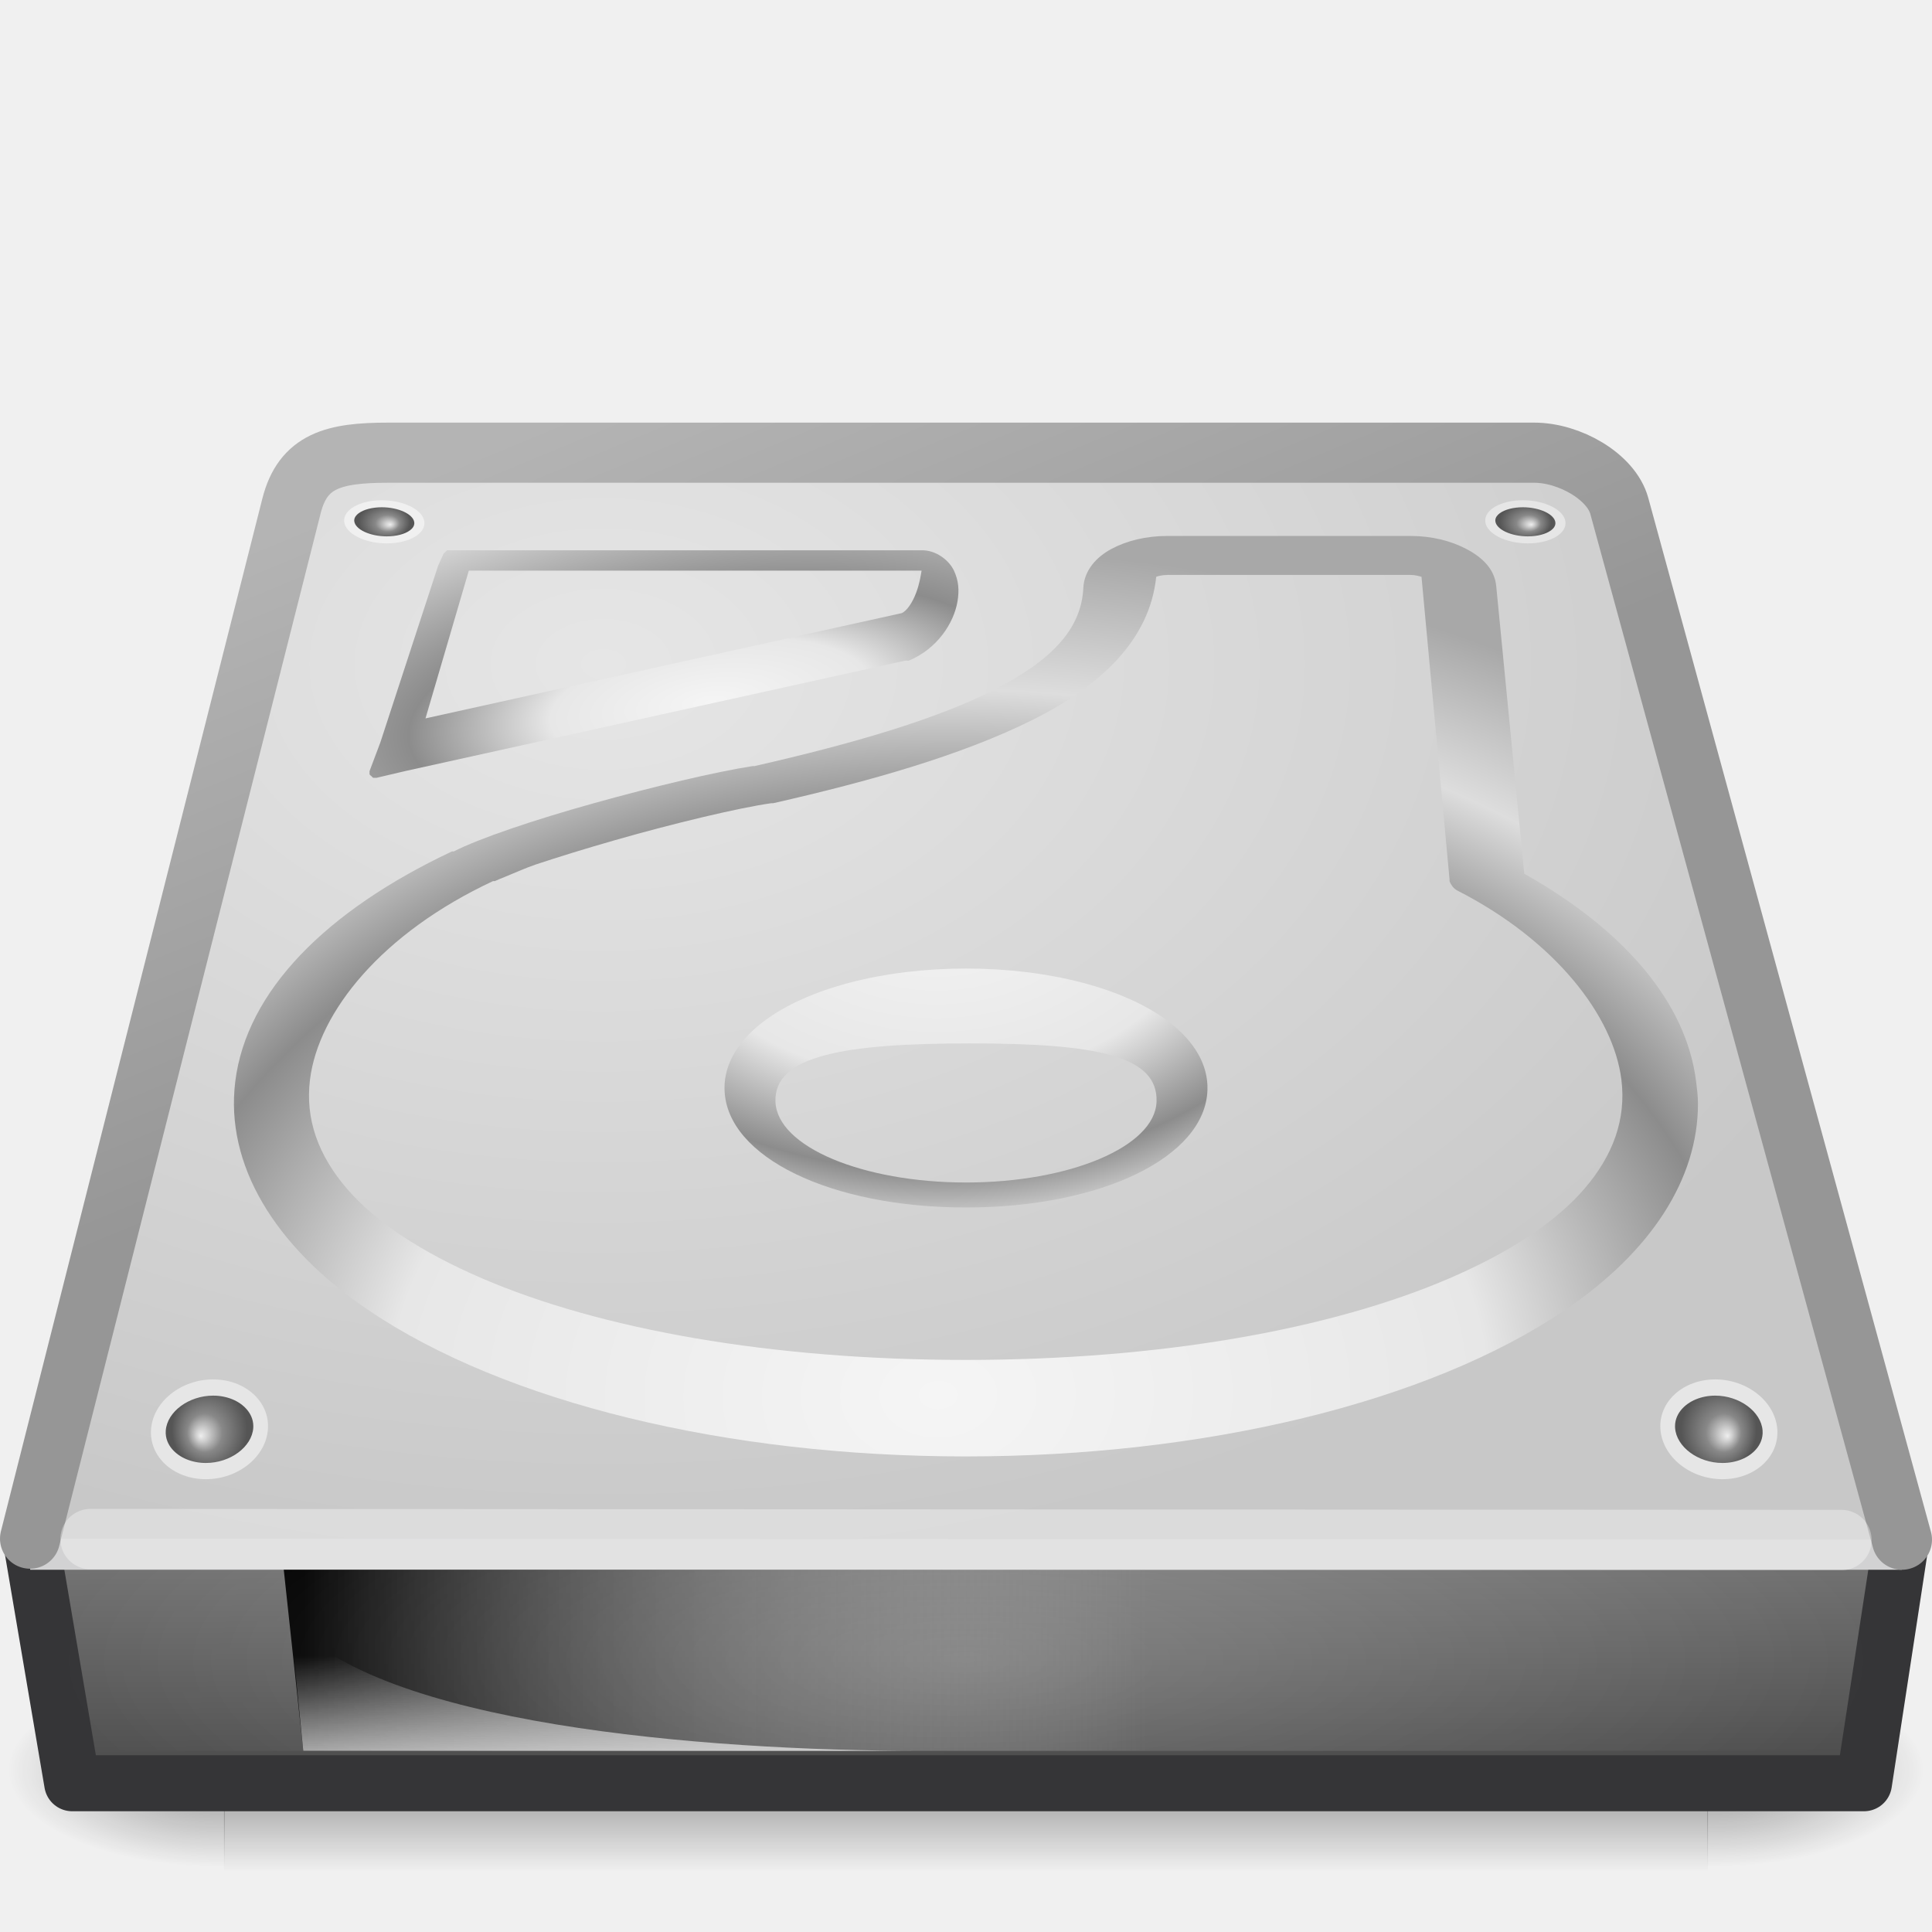
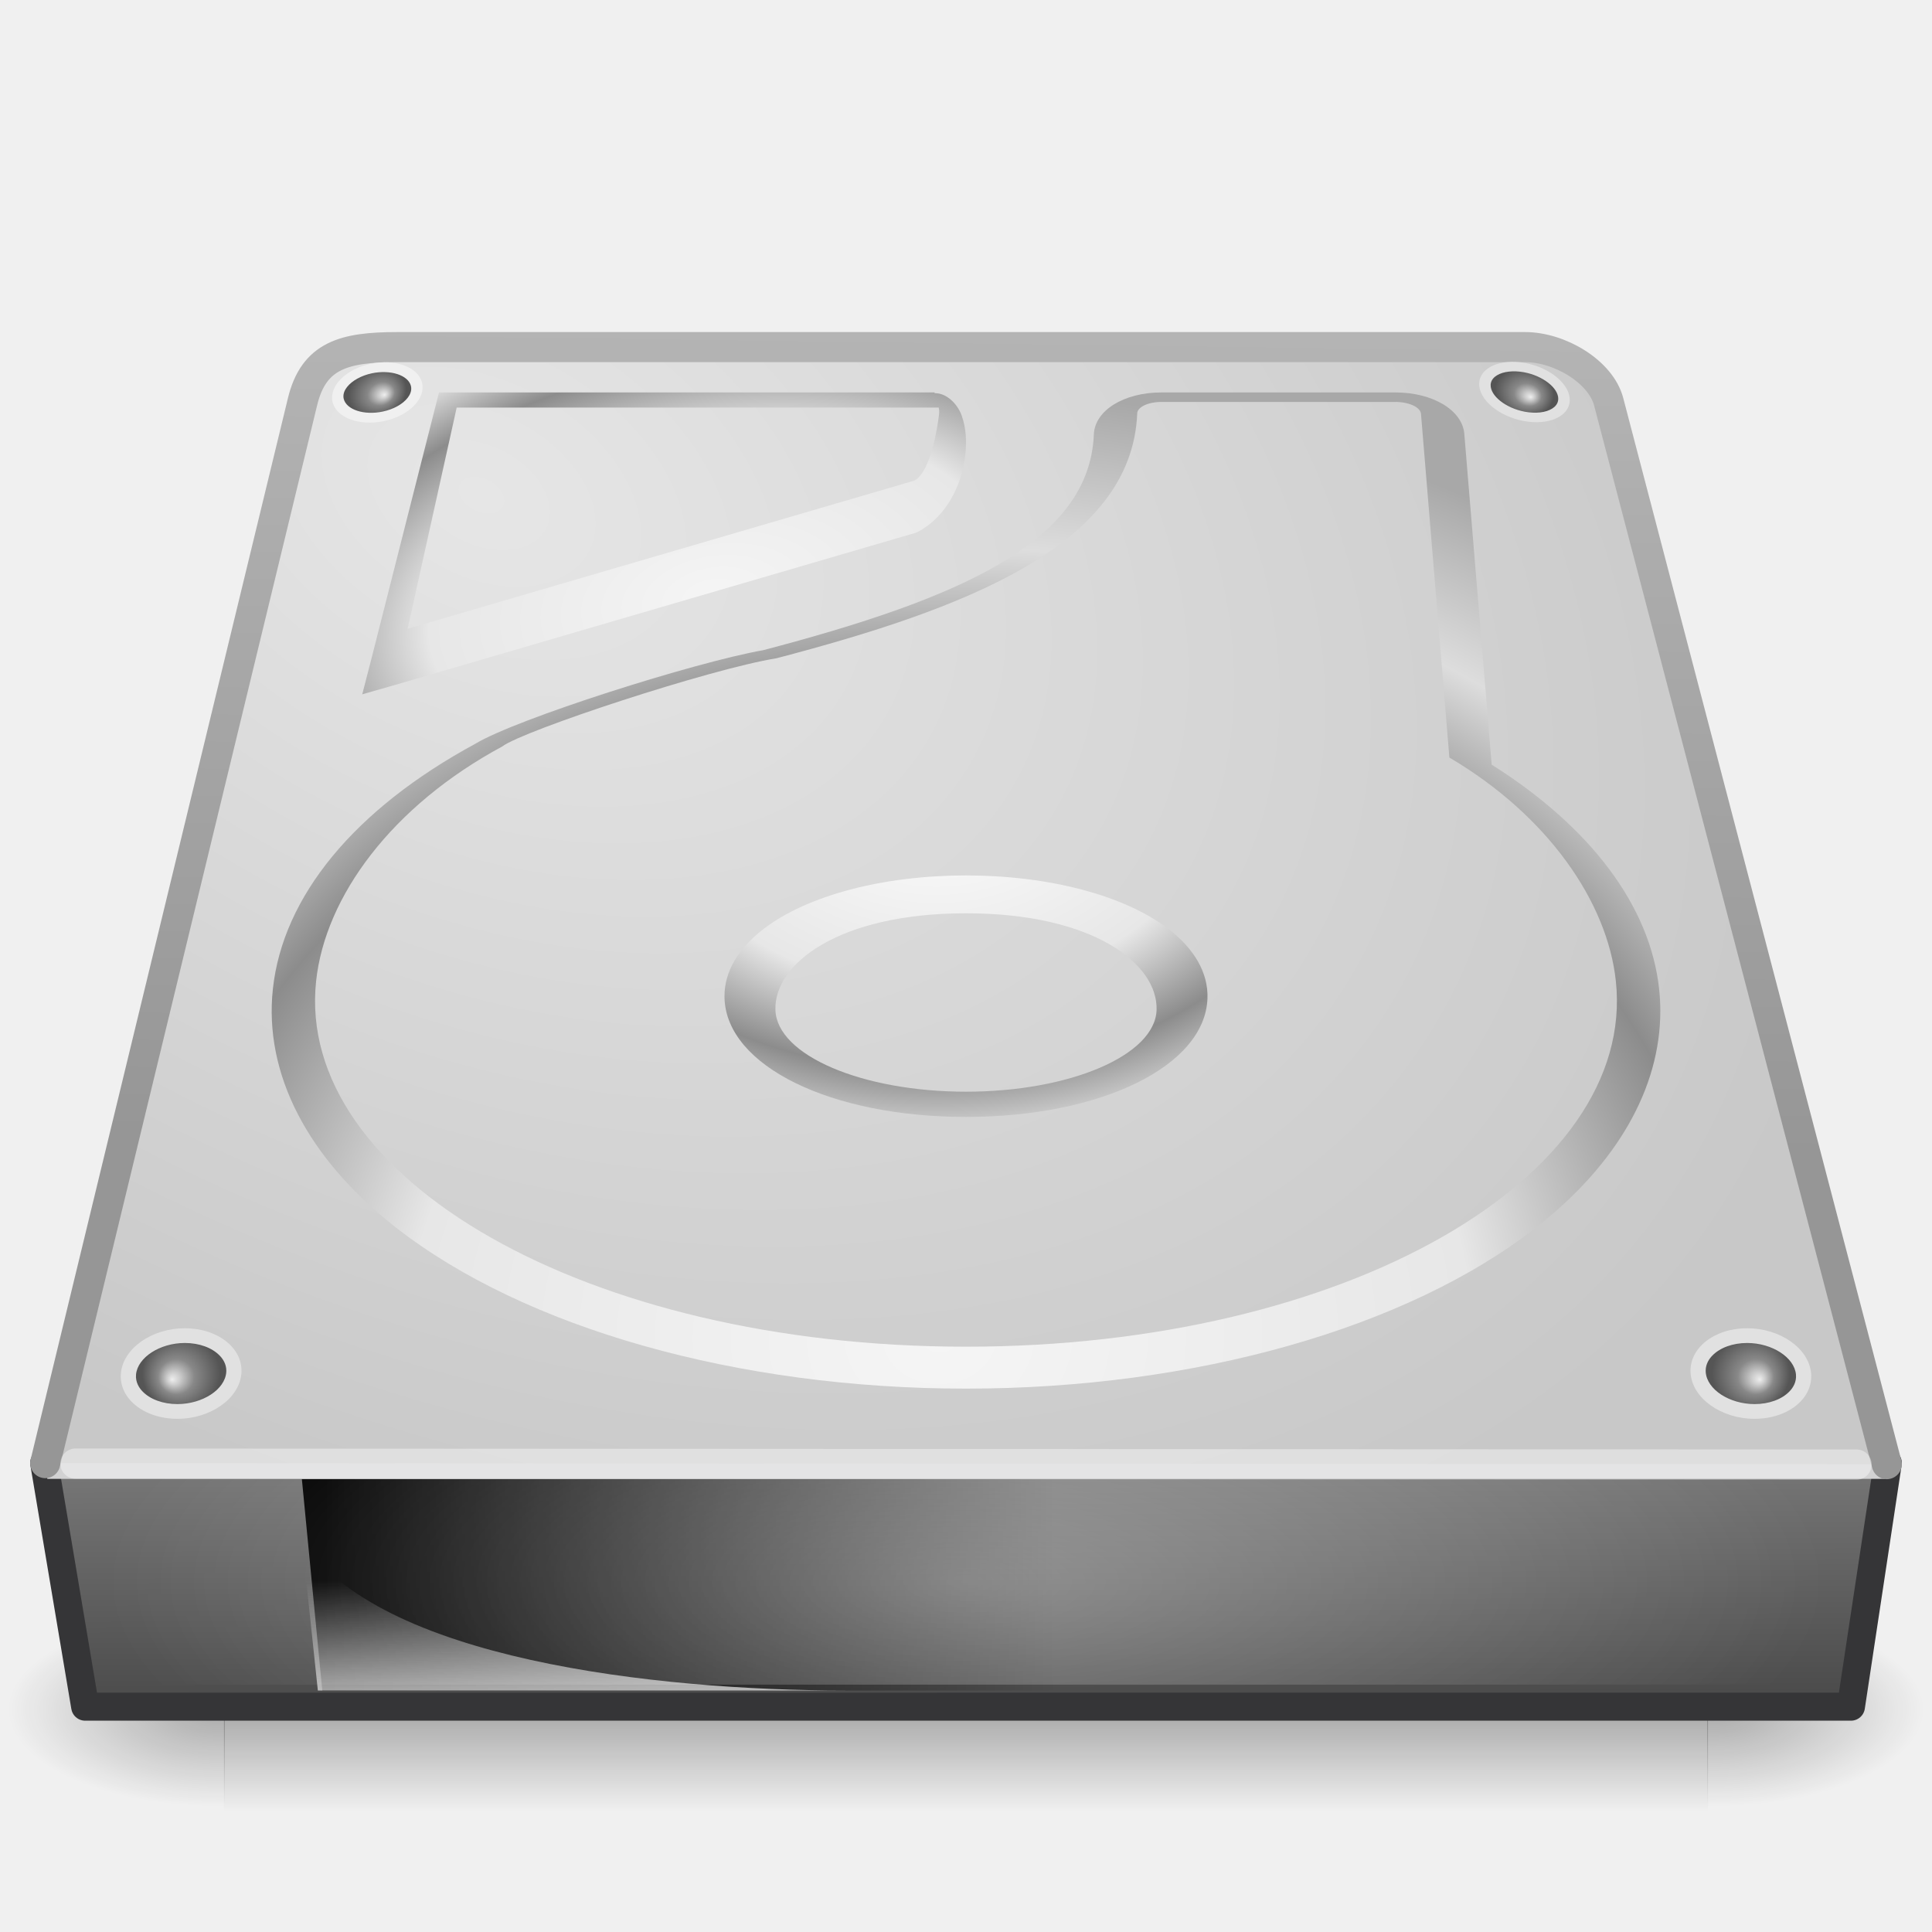
- <svg xmlns="http://www.w3.org/2000/svg" xmlns:xlink="http://www.w3.org/1999/xlink" version="1.0" width="32" height="32" id="svg3786">
-   <defs id="defs3788">
-     <linearGradient id="linearGradient5026">
-       <stop id="stop5028" style="stop-color:#f5f5f5;stop-opacity:1" offset="0" />
-       <stop id="stop5030" style="stop-color:#e7e7e7;stop-opacity:1" offset="0.278" />
-       <stop id="stop5032" style="stop-color:#8c8c8c;stop-opacity:1" offset="0.524" />
-       <stop id="stop5034" style="stop-color:#ddd;stop-opacity:1" offset="1" />
-       <stop id="stop5036" style="stop-color:#a8a8a8;stop-opacity:1" offset="1" />
+ <svg xmlns="http://www.w3.org/2000/svg" xmlns:xlink="http://www.w3.org/1999/xlink" version="1.0" width="64" height="64" id="svg3338">
+   <defs id="defs3340">
+     <linearGradient id="linearGradient5048">
+       <stop id="stop5050" style="stop-color:#000000;stop-opacity:0" offset="0" />
+       <stop id="stop5056" style="stop-color:#000000;stop-opacity:1" offset="0.5" />
+       <stop id="stop5052" style="stop-color:#000000;stop-opacity:0" offset="1" />
    </linearGradient>
+     <linearGradient x1="302.857" y1="366.648" x2="302.857" y2="609.505" id="linearGradient2566" xlink:href="#linearGradient5048" gradientUnits="userSpaceOnUse" gradientTransform="matrix(0.1018087,0,0,2.7450986e-2,-4.796571,43.2685)" />
+     <radialGradient cx="605.714" cy="486.648" r="117.143" fx="605.714" fy="486.648" id="radialGradient2563" xlink:href="#linearGradient5060" gradientUnits="userSpaceOnUse" gradientTransform="matrix(5.9796625e-2,0,0,2.7450986e-2,20.51851,43.2685)" />
+     <radialGradient cx="605.714" cy="486.648" r="117.143" fx="605.714" fy="486.648" id="radialGradient2560" xlink:href="#linearGradient5060" gradientUnits="userSpaceOnUse" gradientTransform="matrix(-5.9796625e-2,0,0,2.7450986e-2,43.48151,43.2685)" />
+     <linearGradient id="linearGradient2215">
+       <stop id="stop2223" style="stop-color:#7a7a7a;stop-opacity:1" offset="0" />
+       <stop id="stop2219" style="stop-color:#474747;stop-opacity:1" offset="1" />
+     </linearGradient>
+     <linearGradient x1="29.938" y1="41" x2="30" y2="50" id="linearGradient2557" xlink:href="#linearGradient2215" gradientUnits="userSpaceOnUse" gradientTransform="matrix(1.357359,0,0,1.009851,-7.363408,6.551776)" />
+     <linearGradient id="linearGradient3484">
+       <stop id="stop3486" style="stop-color:#969696;stop-opacity:1" offset="0" />
+       <stop id="stop3488" style="stop-color:#b4b4b4;stop-opacity:1" offset="1" />
+     </linearGradient>
+     <linearGradient x1="17.814" y1="29.797" x2="18.073" y2="10" id="linearGradient2553" xlink:href="#linearGradient3484" gradientUnits="userSpaceOnUse" gradientTransform="matrix(1.352637,0,0,1.365257,-0.463278,-2.83443)" />
+     <linearGradient id="linearGradient7056">
+       <stop id="stop7064" style="stop-color:#e6e6e6;stop-opacity:1" offset="0" />
+       <stop id="stop7060" style="stop-color:#c8c8c8;stop-opacity:1" offset="1" />
+     </linearGradient>
+     <radialGradient cx="11.734" cy="8.49" r="23.048" fx="11.734" fy="8.49" id="radialGradient2551" xlink:href="#linearGradient7056" gradientUnits="userSpaceOnUse" gradientTransform="matrix(1.862185,0.9518493,-0.6331808,1.261969,-0.5297689,-5.480955)" />
+     <radialGradient cx="141.747" cy="206.426" r="78.728" fx="141.747" fy="206.426" id="radialGradient2547" xlink:href="#linearGradient4035" gradientUnits="userSpaceOnUse" gradientTransform="matrix(0.475706,-6.9085497e-3,3.5207182e-3,0.3975024,-37.03293,-36.79911)" />
+     <linearGradient id="linearGradient7609">
+       <stop id="stop7611" style="stop-color:#ffffff;stop-opacity:1" offset="0" />
+       <stop id="stop7677" style="stop-color:#e7e7e7;stop-opacity:1" offset="0.47" />
+       <stop id="stop7613" style="stop-color:#8c8c8c;stop-opacity:1" offset="0.672" />
+       <stop id="stop7617" style="stop-color:#dddddd;stop-opacity:1" offset="0.835" />
+       <stop id="stop7615" style="stop-color:#a8a8a8;stop-opacity:1" offset="1" />
+     </linearGradient>
+     <radialGradient cx="142.622" cy="191.854" r="78.728" fx="142.622" fy="191.854" id="radialGradient2544" xlink:href="#linearGradient7609" gradientUnits="userSpaceOnUse" gradientTransform="matrix(0.2466032,0,0,-0.1743241,-4.148229,59.73125)" />
+     <radialGradient cx="113.065" cy="97.588" r="2.563" fx="113.667" fy="98" id="radialGradient2540" xlink:href="#radialGradient4241" gradientUnits="userSpaceOnUse" gradientTransform="matrix(-0.5034274,0,0,0.4878048,62.92066,-2.103415)" />
+     <radialGradient cx="113.065" cy="97.588" r="2.563" fx="113.667" fy="98" id="radialGradient2536" xlink:href="#radialGradient4241" gradientUnits="userSpaceOnUse" gradientTransform="matrix(0.374113,-7.9296175e-2,4.2139428e-2,0.3149909,-33.91184,-8.773341)" />
+     <radialGradient cx="113.065" cy="97.588" r="2.563" fx="113.667" fy="98" id="radialGradient2532" xlink:href="#radialGradient4241" gradientUnits="userSpaceOnUse" gradientTransform="matrix(0.3782453,7.0564247e-2,-3.896353e-2,0.3065004,11.53557,-24.9031)" />
    <linearGradient id="linearGradient5060">
-       <stop id="stop5062" style="stop-color:black;stop-opacity:1" offset="0" />
-       <stop id="stop5064" style="stop-color:black;stop-opacity:0" offset="1" />
+       <stop id="stop5062" style="stop-color:#000000;stop-opacity:1" offset="0" />
+       <stop id="stop5064" style="stop-color:#000000;stop-opacity:0" offset="1" />
    </linearGradient>
-     <linearGradient id="linearGradient5048">
-       <stop id="stop5050" style="stop-color:black;stop-opacity:0" offset="0" />
-       <stop id="stop5056" style="stop-color:black;stop-opacity:1" offset="0.5" />
-       <stop id="stop5052" style="stop-color:black;stop-opacity:0" offset="1" />
+     <linearGradient x1="7.062" y1="35.281" x2="24.688" y2="35.281" id="linearGradient2529" xlink:href="#linearGradient5060" gradientUnits="userSpaceOnUse" gradientTransform="matrix(1.380103,0,0,1.258427,0.9287064,8.10113)" />
+     <linearGradient id="linearGradient4236">
+       <stop id="stop4238" style="stop-color:#eeeeee;stop-opacity:1" offset="0" />
+       <stop id="stop4240" style="stop-color:#eeeeee;stop-opacity:0" offset="1" />
    </linearGradient>
-     <linearGradient x1="19.636" y1="23.297" x2="13.817" y2="9.748" id="linearGradient2461" xlink:href="#linearGradient3484-2" gradientUnits="userSpaceOnUse" gradientTransform="matrix(0.6874548,0,0,0.6642584,-0.4986866,0.5245843)" />
-     <linearGradient x1="29.938" y1="41" x2="30" y2="50" id="linearGradient2465" xlink:href="#linearGradient2215-9" gradientUnits="userSpaceOnUse" gradientTransform="matrix(0.6886478,0,0,0.5067185,-3.970884,4.455257)" />
-     <linearGradient x1="302.857" y1="366.648" x2="302.857" y2="609.505" id="linearGradient2471" xlink:href="#linearGradient5048" gradientUnits="userSpaceOnUse" gradientTransform="matrix(0.07635654,0,0,0.02184879,1.402572,30.13856)" />
-     <radialGradient cx="605.714" cy="486.648" r="117.143" fx="605.714" fy="486.648" id="radialGradient2473" xlink:href="#linearGradient5060" gradientUnits="userSpaceOnUse" gradientTransform="matrix(0.04484747,0,0,0.02184879,20.38888,30.13856)" />
-     <radialGradient cx="605.714" cy="486.648" r="117.143" fx="605.714" fy="486.648" id="radialGradient2475" xlink:href="#linearGradient5060" gradientUnits="userSpaceOnUse" gradientTransform="matrix(-0.04484747,0,0,0.02184879,37.61113,30.13856)" />
-     <radialGradient cx="113.065" cy="97.588" r="2.563" fx="113.667" fy="98" id="radialGradient3437" gradientUnits="userSpaceOnUse">
-       <stop id="stop3439" style="stop-color:#eee;stop-opacity:1" offset="0" />
-       <stop id="stop3441" style="stop-color:#cecece;stop-opacity:1" offset="0.16" />
-       <stop id="stop3443" style="stop-color:#888;stop-opacity:1" offset="0.468" />
-       <stop id="stop3445" style="stop-color:#555;stop-opacity:1" offset="1" />
-     </radialGradient>
-     <radialGradient cx="113.065" cy="97.588" r="2.563" fx="113.667" fy="98" id="radialGradient3789" xlink:href="#radialGradient3437" gradientUnits="userSpaceOnUse" gradientTransform="matrix(2.495652,0,0,2.495652,-223.9757,-53.22609)" />
-     <radialGradient cx="113.065" cy="97.588" r="2.563" fx="113.667" fy="98" id="radialGradient3793" xlink:href="#radialGradient3437" gradientUnits="userSpaceOnUse" gradientTransform="matrix(2.495652,0,0,2.495652,-223.9757,-53.22609)" />
-     <radialGradient cx="113.065" cy="97.588" r="2.563" fx="113.667" fy="98" id="radialGradient3797" xlink:href="#radialGradient3437" gradientUnits="userSpaceOnUse" gradientTransform="matrix(2.495652,0,0,2.495652,-223.9757,-53.22609)" />
-     <radialGradient cx="113.065" cy="97.588" r="2.563" fx="113.667" fy="98" id="radialGradient3801" xlink:href="#radialGradient3437" gradientUnits="userSpaceOnUse" gradientTransform="matrix(2.495652,0,0,2.495652,-223.9757,-53.22609)" />
-     <radialGradient cx="142.622" cy="191.854" r="78.728" fx="142.622" fy="191.854" id="radialGradient3820" xlink:href="#linearGradient4035" gradientUnits="userSpaceOnUse" gradientTransform="matrix(0.1233016,0,0,-0.08625852,-2.074113,31.24775)" />
-     <radialGradient cx="127.317" cy="143.828" r="78.728" fx="127.317" fy="143.828" id="radialGradient3827" xlink:href="#linearGradient5026" gradientUnits="userSpaceOnUse" gradientTransform="matrix(0.126479,-0.01718782,0.00571677,0.0512009,-5.116578,6.52565)" />
-     <radialGradient cx="141.747" cy="206.426" r="78.728" fx="141.747" fy="206.426" id="radialGradient3831" xlink:href="#linearGradient4035" gradientUnits="userSpaceOnUse" gradientTransform="matrix(0.2481943,-0.00314007,0.00183689,0.1806732,-20.01717,-13.63393)" />
-     <linearGradient id="linearGradient4236-0">
-       <stop id="stop4238-4" style="stop-color:#eee;stop-opacity:1" offset="0" />
-       <stop id="stop4240-3" style="stop-color:#eee;stop-opacity:0" offset="1" />
-     </linearGradient>
-     <linearGradient id="linearGradient6309">
-       <stop id="stop6311" style="stop-color:black;stop-opacity:1" offset="0" />
-       <stop id="stop6313" style="stop-color:#bbb;stop-opacity:0" offset="1" />
-     </linearGradient>
+     <linearGradient x1="12.277" y1="37.206" x2="12.222" y2="33.759" id="linearGradient2526" xlink:href="#linearGradient4236" gradientUnits="userSpaceOnUse" gradientTransform="matrix(1.350421,0,0,1.246422,-8.2679677e-2,10.21059)" />
    <linearGradient id="linearGradient4035">
      <stop id="stop4037" style="stop-color:#f5f5f5;stop-opacity:1" offset="0" />
      <stop id="stop4039" style="stop-color:#e7e7e7;stop-opacity:1" offset="0.47" />
      <stop id="stop4041" style="stop-color:#8c8c8c;stop-opacity:1" offset="0.693" />
-       <stop id="stop4043" style="stop-color:#ddd;stop-opacity:1" offset="0.835" />
+       <stop id="stop4043" style="stop-color:#dddddd;stop-opacity:1" offset="0.835" />
      <stop id="stop4045" style="stop-color:#a8a8a8;stop-opacity:1" offset="1" />
    </linearGradient>
-     <linearGradient id="linearGradient2215-9">
-       <stop id="stop2223-6" style="stop-color:#7a7a7a;stop-opacity:1" offset="0" />
-       <stop id="stop2219-1" style="stop-color:#474747;stop-opacity:1" offset="1" />
+     <radialGradient cx="127.317" cy="143.828" r="78.728" fx="127.317" fy="143.828" id="radialGradient2523" xlink:href="#linearGradient4035" gradientUnits="userSpaceOnUse" gradientTransform="matrix(0.2540562,-3.5794056e-2,8.258011e-3,0.1439066,-9.916226,3.61241)" />
+     <radialGradient cx="113.065" cy="97.588" r="2.563" fx="113.667" fy="98" id="radialGradient4241" gradientUnits="userSpaceOnUse">
+       <stop id="stop4243" style="stop-color:#eeeeee;stop-opacity:1" offset="0" />
+       <stop id="stop4245" style="stop-color:#cecece;stop-opacity:1" offset="0.16" />
+       <stop id="stop4247" style="stop-color:#888888;stop-opacity:1" offset="0.468" />
+       <stop id="stop4249" style="stop-color:#555555;stop-opacity:1" offset="1" />
+     </radialGradient>
+     <radialGradient cx="113.065" cy="97.588" r="2.563" fx="113.667" fy="98" id="radialGradient2519" xlink:href="#radialGradient4241" gradientUnits="userSpaceOnUse" gradientTransform="matrix(0.5034273,0,0,0.4878048,1.079358,-2.103415)" />
+     <linearGradient id="linearGradient6310-8">
+       <stop id="stop6312-6" style="stop-color:#ffffff;stop-opacity:1" offset="0" />
+       <stop id="stop6314-6" style="stop-color:#ffffff;stop-opacity:0" offset="1" />
    </linearGradient>
-     <linearGradient id="linearGradient7056-0">
-       <stop id="stop7064-4" style="stop-color:#e6e6e6;stop-opacity:1" offset="0" />
-       <stop id="stop7060-2" style="stop-color:#c8c8c8;stop-opacity:1" offset="1" />
-     </linearGradient>
-     <linearGradient id="linearGradient3484-2">
-       <stop id="stop3486-2" style="stop-color:#969696;stop-opacity:1" offset="0" />
-       <stop id="stop3488-0" style="stop-color:#b4b4b4;stop-opacity:1" offset="1" />
-     </linearGradient>
-     <linearGradient id="linearGradient6310-8">
-       <stop id="stop6312-6" style="stop-color:white;stop-opacity:1" offset="0" />
-       <stop id="stop6314-6" style="stop-color:white;stop-opacity:0" offset="1" />
-     </linearGradient>
-     <radialGradient cx="24" cy="42" r="21" fx="24" fy="42" id="radialGradient4226" xlink:href="#linearGradient6310-8" gradientUnits="userSpaceOnUse" gradientTransform="matrix(0.7142857,0,1.9866158e-8,0.2142857,-1.142856,18.5)" />
-     <linearGradient x1="12.277" y1="37.206" x2="12.222" y2="33.759" id="linearGradient4235" xlink:href="#linearGradient4236-0" gradientUnits="userSpaceOnUse" gradientTransform="matrix(0.7930465,0,0,0.5393258,-1.209199,9.186959)" />
-     <linearGradient x1="7.062" y1="35.281" x2="24.688" y2="35.281" id="linearGradient4238" xlink:href="#linearGradient6309" gradientUnits="userSpaceOnUse" gradientTransform="matrix(0.7930465,0,0,0.5393258,-0.5783367,8.471909)" />
-     <radialGradient cx="10" cy="7.237" r="16" fx="10" fy="7.237" id="radialGradient5024" xlink:href="#linearGradient7056-0" gradientUnits="userSpaceOnUse" gradientTransform="matrix(1.404513,0,0,0.9375,-4.045128,4.215466)" />
+     <radialGradient cx="24" cy="42" r="21" fx="24" fy="42" id="radialGradient2516" xlink:href="#linearGradient6310-8" gradientUnits="userSpaceOnUse" gradientTransform="matrix(1.352637,-1.4521173e-8,3.762037e-8,0.486864,-0.4632765,31.9495)" />
  </defs>
-   <g transform="matrix(0.6666596,0,0,0.6259973,-3.333128,3.796978)" id="g6029" style="display:inline;enable-background:new">
-     <rect width="36.869" height="5.306" x="10.565" y="38.149" id="rect2723" style="opacity:0.402;fill:url(#linearGradient2471);fill-opacity:1;fill-rule:nonzero;stroke:none;stroke-width:0.5;marker:none;visibility:visible;display:inline;overflow:visible" />
-     <path d="m 47.417,38.15 c 0,0 0,5.306 0,5.306 2.31,0.01 5.583,-1.189 5.583,-2.653 0,-1.464 -2.577,-2.653 -5.583,-2.653 z" id="path2725" style="opacity:0.402;fill:url(#radialGradient2473);fill-opacity:1;fill-rule:nonzero;stroke:none;stroke-width:0.5;marker:none;visibility:visible;display:inline;overflow:visible" />
-     <path d="m 10.583,38.15 c 0,0 0,5.306 0,5.306 C 8.274,43.465 5,42.267 5,40.802 c 0,-1.464 2.577,-2.653 5.583,-2.653 z" id="path2727" style="opacity:0.402;fill:url(#radialGradient2475);fill-opacity:1;fill-rule:nonzero;stroke:none;stroke-width:1;marker:none;visibility:visible;display:inline;overflow:visible" />
+   <g id="layer1">
+     <rect width="49.159" height="6.667" x="7.42" y="53.333" id="rect2723" style="opacity:0.3;fill:url(#linearGradient2566);fill-opacity:1;fill-rule:nonzero;stroke:none;stroke-width:0.5;marker:none;visibility:visible;display:inline;overflow:visible" />
+     <path d="M 56.556,53.334 C 56.556,53.334 56.556,60 56.556,60 C 59.635,60.012 64,58.506 64,56.666 C 64,54.826 60.564,53.334 56.556,53.334 z" id="path2725" style="opacity:0.3;fill:url(#radialGradient2563);fill-opacity:1;fill-rule:nonzero;stroke:none;stroke-width:0.5;marker:none;visibility:visible;display:inline;overflow:visible" />
+     <path d="M 7.444,53.334 C 7.444,53.334 7.444,60 7.444,60 C 4.365,60.012 0,58.506 0,56.666 C 0,54.826 3.436,53.334 7.444,53.334 z" id="path2727" style="opacity:0.3;fill:url(#radialGradient2560);fill-opacity:1;fill-rule:nonzero;stroke:none;stroke-width:1;marker:none;visibility:visible;display:inline;overflow:visible" />
+     <path d="M 1.464,48.464 L 62.536,48.464 L 61.315,56.536 L 2.821,56.536 L 1.464,48.464 L 1.464,48.464 z" id="rect6431" style="fill:url(#linearGradient2557);fill-opacity:1;fill-rule:evenodd;stroke:#353537;stroke-width:0.928;stroke-linecap:round;stroke-linejoin:round;stroke-miterlimit:4;stroke-dasharray:none;stroke-dashoffset:0;stroke-opacity:1;display:inline;enable-background:new" />
+     <rect width="60.869" height="1.363" x="1.566" y="47.626" id="rect6381" style="fill:#d2d2d3;fill-opacity:1;fill-rule:evenodd;stroke:none;display:inline;enable-background:new" />
+     <path d="M 62.502,48.502 L 53.291,13.314 C 53.031,12.311 51.666,11.498 50.519,11.498 L 13.163,11.498 C 11.401,11.498 10.391,11.769 10.02,13.314 L 1.498,48.468" id="path6345" style="fill:url(#radialGradient2551);fill-opacity:1;fill-rule:nonzero;stroke:url(#linearGradient2553);stroke-width:0.996;stroke-linecap:round;stroke-linejoin:round;marker:none;stroke-miterlimit:4;stroke-dasharray:none;stroke-dashoffset:0;stroke-opacity:1;visibility:visible;display:inline;overflow:visible;enable-background:accumulate" />
+     <path d="M 61.5,48.516 L 2.5,48.484" id="path7046" style="opacity:0.4;fill:none;stroke:#ffffff;stroke-width:1;stroke-linecap:round;stroke-linejoin:miter;marker:none;stroke-miterlimit:4;stroke-dasharray:none;stroke-dashoffset:0;stroke-opacity:1;visibility:visible;display:inline;overflow:visible;enable-background:accumulate" />
+     <path d="M 54.961,32.764 C 54.667,30.017 52.693,27.397 49.414,25.33 C 49.348,24.536 48.507,14.371 48.507,14.371 C 48.443,13.59 47.463,13 46.227,13 L 38.473,13 C 37.229,13 36.267,13.597 36.235,14.39 C 36.093,17.969 31.755,19.838 25.283,21.538 C 23.015,21.937 17.103,23.814 15.746,24.638 C 11.751,26.801 9.369,29.686 9.039,32.764 C 8.739,35.564 10.182,38.365 13.103,40.653 C 17.378,44.001 24.442,46 32,46 C 39.557,46 46.621,44.001 50.897,40.653 C 53.565,38.564 55,36.045 55,33.492 C 55,33.249 54.986,33.006 54.961,32.764 L 54.961,32.764 L 54.961,32.764 z M 32,44.611 C 19.413,44.611 9.774,39.001 10.472,32.497 C 10.773,29.694 12.981,26.7 16.637,24.728 C 17.322,24.203 23.506,22.163 25.725,21.805 C 31.873,20.193 37.496,18.101 37.672,13.694 C 37.68,13.483 38.034,13.315 38.473,13.315 L 46.226,13.315 C 46.675,13.315 47.054,13.491 47.072,13.707 L 48.013,25.095 C 51.272,27.014 53.247,29.879 53.527,32.497 C 54.225,39.001 44.587,44.611 32,44.611 L 32,44.611 L 32,44.611 z" id="path9001" style="fill:url(#radialGradient2547);fill-opacity:1" />
+     <path d="M 32,37 C 27.513,37 24.074,35.311 24.001,33.07 C 24.001,33.045 24,33.022 24,32.998 C 24,32.187 24.451,31.416 25.307,30.763 C 26.756,29.659 29.258,29 32,29 C 34.742,29 37.243,29.659 38.693,30.763 C 39.574,31.434 40.026,32.232 39.999,33.069 C 39.925,35.31 36.486,37 32,37 L 32,37 L 32,37 z M 32,30.254 C 27.784,30.254 25.636,31.928 25.687,33.457 C 25.736,34.962 28.562,36.164 32,36.164 C 35.437,36.164 38.264,34.961 38.313,33.457 C 38.363,31.928 36.215,30.254 32,30.254 L 32,30.254 L 32,30.254 z" id="path9003" style="fill:url(#radialGradient2544);fill-opacity:1;fill-rule:nonzero;stroke-width:1;stroke-linecap:butt;stroke-linejoin:miter;marker:none;stroke-miterlimit:4;stroke-dasharray:none;stroke-dashoffset:0;stroke-opacity:1;visibility:visible;display:inline;overflow:visible;enable-background:accumulate" />
+     <path d="M 7.997,45.493 C 7.933,46.323 6.983,47 5.876,47 C 4.769,47 3.931,46.323 4.005,45.493 C 4.078,44.667 5.028,44 6.124,44 C 7.221,44 8.059,44.667 7.997,45.493 L 7.997,45.493 z" id="path9007" style="fill:#e1e1e1;fill-opacity:1" />
+     <path d="M 7.28,44.909 C 7.382,45.014 7.497,45.183 7.497,45.407 C 7.497,45.423 7.496,45.44 7.495,45.457 C 7.452,46.029 6.71,46.512 5.876,46.512 C 5.402,46.512 4.968,46.354 4.716,46.087 C 4.608,45.974 4.484,45.785 4.506,45.535 C 4.557,44.967 5.298,44.488 6.124,44.488 C 6.596,44.488 7.028,44.645 7.28,44.909 L 7.28,44.909 L 7.28,44.909 z" id="path9009" style="fill:url(#radialGradient2540);fill-opacity:1" />
+     <path d="M 11.016,13.31 C 11.134,13.836 11.899,14.123 12.722,13.949 C 13.545,13.775 14.109,13.205 13.982,12.681 C 13.856,12.159 13.093,11.878 12.278,12.051 C 11.463,12.224 10.898,12.786 11.016,13.31 z" id="path9019" style="fill:#f0f0f0;fill-opacity:1" />
+     <path d="M 11.497,12.82 C 11.431,12.904 11.36,13.031 11.379,13.176 C 11.381,13.186 11.383,13.197 11.385,13.207 C 11.467,13.57 12.06,13.765 12.679,13.634 C 13.032,13.559 13.341,13.389 13.505,13.177 C 13.576,13.086 13.651,12.945 13.613,12.787 C 13.526,12.429 12.934,12.236 12.32,12.366 C 11.97,12.44 11.662,12.61 11.497,12.82 L 11.497,12.82 L 11.497,12.82 z" id="path9021" style="fill:url(#radialGradient2536);fill-opacity:1" />
+     <path d="M 49,12.701 C 48.982,13.232 49.641,13.79 50.474,13.946 C 51.305,14.101 51.989,13.793 52,13.261 C 52.011,12.732 51.351,12.18 50.527,12.026 C 49.702,11.872 49.019,12.174 49,12.701 z" id="path9025" style="fill:#e1e1e1;fill-opacity:1" />
+     <path d="M 49.585,12.435 C 49.501,12.487 49.4,12.577 49.382,12.718 C 49.381,12.728 49.381,12.738 49.38,12.749 C 49.367,13.115 49.886,13.522 50.512,13.639 C 50.869,13.706 51.208,13.667 51.418,13.535 C 51.508,13.479 51.616,13.378 51.619,13.217 C 51.627,12.853 51.108,12.448 50.487,12.332 C 50.133,12.267 49.796,12.305 49.585,12.435 L 49.585,12.435 L 49.585,12.435 z" id="path9027" style="fill:url(#radialGradient2532);fill-opacity:1" />
+     <path d="M 10,49 L 35,49 L 35,56 L 10.676,56 L 10,49 z" id="rect8993" style="fill:url(#linearGradient2529);fill-opacity:1;fill-rule:evenodd;stroke:none;stroke-width:2.409;marker:none;visibility:visible;display:inline;overflow:visible" />
+     <path d="M 10.529,56 C 10.529,56 10,51 10,51 C 12.479,54.963 21.733,56 28,56 C 28,56 10.529,56 10.529,56 L 10.529,56 z" id="path8995" style="opacity:0.811;fill:url(#linearGradient2526);fill-opacity:1;fill-rule:evenodd;stroke:none" />
+     <path d="M 14.542,13 L 14.404,13.544 L 12.349,21.646 L 12,23 L 13.019,22.709 L 30.345,17.646 L 30.4,17.62 L 30.446,17.595 C 31.363,17.089 31.854,16.066 31.969,15.127 C 32.027,14.657 32.01,14.197 31.859,13.772 C 31.717,13.371 31.347,13.014 30.96,13.025 L 30.96,13 L 30.896,13 L 14.955,13 L 14.542,13 L 14.542,13 L 14.542,13 z M 15.129,13.501 L 31.097,13.501 C 31.105,13.569 31.123,13.607 31.106,13.736 C 31.056,14.143 30.841,15.6 30.299,15.918 L 13.504,20.829 L 15.128,13.501 L 15.128,13.501 L 15.129,13.501 z" id="path9039" style="fill:url(#radialGradient2523);fill-opacity:1;fill-rule:nonzero;stroke:none;stroke-width:1;marker:none;visibility:visible;display:inline;overflow:visible;enable-background:accumulate" />
+     <path d="M 56.003,45.493 C 56.067,46.323 57.017,47 58.124,47 C 59.231,47 60.069,46.323 59.995,45.493 C 59.922,44.667 58.972,44 57.876,44 C 56.779,44 55.941,44.667 56.003,45.493 L 56.003,45.493 z" id="path9091" style="fill:#e1e1e1;fill-opacity:1" />
+     <path d="M 56.72,44.909 C 56.618,45.014 56.503,45.183 56.503,45.407 C 56.503,45.423 56.504,45.44 56.505,45.457 C 56.548,46.029 57.29,46.512 58.124,46.512 C 58.598,46.512 59.032,46.354 59.284,46.087 C 59.392,45.974 59.516,45.785 59.494,45.535 C 59.443,44.967 58.702,44.488 57.875,44.488 C 57.404,44.488 56.972,44.645 56.72,44.909 L 56.72,44.909 L 56.72,44.909 z" id="path9093" style="fill:url(#radialGradient2519);fill-opacity:1" />
+     <rect width="56.811" height="6.816" x="3.595" y="48.99" id="rect6300-3" style="opacity:0.3;fill:url(#radialGradient2516);fill-opacity:1;stroke:none" />
  </g>
-   <path d="m 0.508,25.486 30.985,0 -0.62,4.05 -29.677,0 -0.688,-4.05 z" id="rect6431" style="fill:url(#linearGradient2465);fill-opacity:1;fill-rule:evenodd;stroke:#353537;stroke-width:0.928;stroke-linecap:round;stroke-linejoin:round;stroke-miterlimit:4;stroke-opacity:1;stroke-dasharray:none;stroke-dashoffset:0;display:inline;enable-background:new" />
-   <rect width="31" height="1" x="0.5" y="25" id="rect6381" style="fill:#d2d2d3;fill-opacity:1;fill-rule:evenodd;stroke:none;display:inline;enable-background:new" />
-   <path d="M 31.502,25.502 26.821,8.381 C 26.689,7.894 25.995,7.498 25.412,7.498 l -18.986,0 c -0.896,0 -1.409,0.132 -1.598,0.883 L 0.498,25.485" id="path6345" style="fill:url(#radialGradient5024);fill-opacity:1;fill-rule:nonzero;stroke:url(#linearGradient2461);stroke-width:0.996;stroke-linecap:round;stroke-linejoin:round;stroke-miterlimit:4;stroke-opacity:1;stroke-dasharray:none;stroke-dashoffset:0;marker:none;visibility:visible;display:inline;overflow:visible;enable-background:accumulate" />
-   <path d="M 30.5,25.508 1.5,25.492" id="path7046" style="opacity:0.35;fill:none;stroke:white;stroke-width:1;stroke-linecap:round;stroke-linejoin:miter;stroke-miterlimit:4;stroke-opacity:1;stroke-dasharray:none;stroke-dashoffset:0;marker:none;visibility:visible;display:inline;overflow:visible;enable-background:accumulate" />
-   <g transform="matrix(0.06707933,0,0,0.04653275,2.461163,-0.2130769)" id="g9164" style="display:inline;enable-background:new">
-     <path d="m 48.3,190.28 c 0.314,4.248 5.024,7.712 10.514,7.712 5.488,0 9.643,-3.464 9.276,-7.712 -0.364,-4.225 -5.071,-7.637 -10.507,-7.637 -5.438,0.002 -9.593,3.412 -9.284,7.637 z" id="path9166" style="fill:#f0f0f0;fill-opacity:1" />
-     <path d="m 51.851,187.292 c -0.502,0.539 -1.076,1.403 -1.076,2.551 0,0.082 0.005,0.165 0.01,0.252 0.217,2.927 3.893,5.401 8.026,5.401 2.353,0 4.505,-0.811 5.752,-2.174 0.537,-0.581 1.148,-1.545 1.038,-2.828 -0.252,-2.902 -3.923,-5.356 -8.021,-5.356 -2.336,0.002 -4.48,0.806 -5.73,2.154 l -2e-5,0 z" id="path9168" style="fill:url(#radialGradient3789);fill-opacity:1" />
-   </g>
-   <g transform="matrix(0.06707933,0,0,0.04653275,21.36116,-0.2130769)" id="g9170" style="display:inline;enable-background:new">
-     <path d="m 48.3,190.28 c 0.314,4.248 5.024,7.712 10.514,7.712 5.488,0 9.643,-3.464 9.276,-7.712 -0.364,-4.225 -5.071,-7.637 -10.507,-7.637 -5.438,0.002 -9.593,3.412 -9.284,7.637 z" id="path9172" style="fill:#e6e6e6;fill-opacity:1" />
-     <path d="m 51.851,187.292 c -0.502,0.539 -1.076,1.403 -1.076,2.551 0,0.082 0.005,0.165 0.01,0.252 0.217,2.927 3.893,5.401 8.026,5.401 2.353,0 4.505,-0.811 5.752,-2.174 0.537,-0.581 1.148,-1.545 1.038,-2.828 -0.252,-2.902 -3.923,-5.356 -8.021,-5.356 -2.336,0.002 -4.48,0.806 -5.73,2.154 l -2e-5,0 z" id="path9174" style="fill:url(#radialGradient3793);fill-opacity:1" />
-   </g>
-   <path d="m 19.375,8.75 c -0.359,0 -0.683,0.081 -0.938,0.219 -0.255,0.138 -0.456,0.365 -0.469,0.656 -0.032,0.699 -0.539,1.226 -1.5,1.719 -0.954,0.49 -2.334,0.899 -4,1.281 -0.011,0.003 -0.02,-0.003 -0.031,0 -0.62,0.097 -1.656,0.344 -2.656,0.625 -1,0.28 -1.919,0.593 -2.344,0.812 -0.005,0.003 -0.026,-0.003 -0.031,0 -2.112,1.002 -3.438,2.355 -3.625,3.875 C 3.61,19.328 4.428,20.709 6,21.781 8.298,23.349 12.018,24.25 16,24.25 c 3.982,0 7.732,-0.9 10.031,-2.469 1.435,-0.979 2.219,-2.202 2.219,-3.469 0,-0.139 -0.019,-0.271 -0.031,-0.375 -0.164,-1.329 -1.197,-2.548 -2.875,-3.5 C 25.291,13.886 24.875,9.594 24.875,9.594 24.848,9.303 24.634,9.105 24.375,8.969 24.116,8.832 23.795,8.75 23.438,8.75 l -4.062,0 z m 0,0.656 4.062,0 c 0.083,0 0.143,0.02 0.188,0.031 l 0.469,5.094 a 0.252,0.252 0 0 0 0,0.031 0.252,0.252 0 0 0 0.031,0.062 0.252,0.252 0 0 0 0.094,0.094 c 1.646,0.844 2.618,2.117 2.75,3.188 0.082,0.666 -0.139,1.278 -0.625,1.844 -0.486,0.566 -1.259,1.07 -2.25,1.5 -1.982,0.86 -4.836,1.375 -8.094,1.375 -3.257,0 -6.112,-0.515 -8.094,-1.375 -0.991,-0.43 -1.764,-0.934 -2.25,-1.5 -0.486,-0.566 -0.707,-1.178 -0.625,-1.844 0.141,-1.147 1.208,-2.472 3.062,-3.344 a 0.252,0.252 0 0 0 0.031,0 C 8.129,14.56 8.226,14.515 8.344,14.469 8.462,14.422 8.631,14.343 8.812,14.281 9.176,14.159 9.633,14.017 10.125,13.875 11.11,13.591 12.206,13.327 12.75,13.25 a 0.252,0.252 0 0 0 0.031,0 c 1.611,-0.368 3.157,-0.808 4.344,-1.406 1.141,-0.575 1.954,-1.349 2.062,-2.406 0.029,-0.011 0.095,-0.031 0.188,-0.031 z" transform="matrix(0.9901112,0,0,0.9836066,0.1531219,0.2704918)" id="path3829" style="fill:url(#radialGradient3831);fill-opacity:1;display:inline;enable-background:new" />
-   <path d="m 16,20 c -2.243,0 -3.963,-0.836 -3.999,-1.945 C 12,18.043 12,18.031 12,18.02 c 0,-0.401 0.225,-0.783 0.654,-1.106 0.725,-0.546 1.975,-0.872 3.346,-0.872 1.371,0 2.622,0.326 3.346,0.872 0.441,0.332 0.667,0.727 0.653,1.141 C 19.963,19.164 18.243,20 16,20 l 0,-6.2e-5 z m 0.067,-2.718 c -2.108,0 -3.249,0.208 -3.223,0.964 0.024,0.745 1.438,1.34 3.156,1.34 1.719,0 3.132,-0.595 3.156,-1.34 0.025,-0.757 -0.982,-0.964 -3.089,-0.964 l 0,0 z" id="path9156" style="fill:url(#radialGradient3820);fill-opacity:1;fill-rule:nonzero;stroke-width:1;stroke-linecap:butt;stroke-linejoin:miter;stroke-miterlimit:4;stroke-opacity:1;stroke-dasharray:none;stroke-dashoffset:0;marker:none;visibility:visible;display:inline;overflow:visible;enable-background:accumulate" />
-   <path d="M 7.25,8.906 A 0.09,0.09 0 0 0 7.219,8.938 0.09,0.09 0 0 0 7.188,8.969 l -0.094,0.219 -1,3.25 -0.188,0.531 a 0.09,0.09 0 0 0 0,0.031 0.09,0.09 0 0 0 0,0.031 0.09,0.09 0 0 0 0.031,0.031 0.09,0.09 0 0 0 0.031,0.031 0.09,0.09 0 0 0 0.031,0 0.09,0.09 0 0 0 0.031,0 l 0.5,-0.125 8.656,-2.031 0.031,0 a 0.09,0.09 0 0 0 0.031,0 c 0.489,-0.216 0.781,-0.687 0.844,-1.094 0.031,-0.201 0.02,-0.376 -0.062,-0.562 -0.088,-0.199 -0.319,-0.381 -0.562,-0.375 l -0.031,0 -7.969,0 -0.188,0 a 0.09,0.09 0 0 0 -0.031,0 z m 0.375,0.375 7.844,0 C 15.457,9.359 15.436,9.514 15.375,9.688 c -0.061,0.174 -0.158,0.332 -0.25,0.375 L 6.875,12 7.625,9.281 z" transform="matrix(0.9560672,0,0,0.8999673,0.474818,1.099121)" id="path3825" style="fill:url(#radialGradient3827);fill-opacity:1;fill-rule:nonzero;stroke:none;stroke-width:1;marker:none;visibility:visible;display:inline;overflow:visible;enable-background:accumulate" />
-   <g transform="matrix(-0.09781119,0,0,0.1076727,9.162211,3.181749)" id="g9158" style="display:inline;enable-background:new">
-     <path d="m 48.3,190.28 c 0.314,4.248 5.024,7.712 10.514,7.712 5.488,0 9.643,-3.464 9.276,-7.712 -0.364,-4.225 -5.071,-7.637 -10.507,-7.637 -5.438,0.002 -9.593,3.412 -9.284,7.637 z" id="path9160" style="fill:#e6e6e6;fill-opacity:1" />
-     <path d="m 51.851,187.292 c -0.502,0.539 -1.076,1.403 -1.076,2.551 0,0.082 0.005,0.165 0.01,0.252 0.217,2.927 3.893,5.401 8.026,5.401 2.353,0 4.505,-0.811 5.752,-2.174 0.537,-0.581 1.148,-1.545 1.038,-2.828 -0.252,-2.902 -3.923,-5.356 -8.021,-5.356 -2.336,0.002 -4.48,0.806 -5.73,2.154 l -2e-5,0 z" id="path9162" style="fill:url(#radialGradient3797);fill-opacity:1" />
-   </g>
-   <g transform="matrix(0.09781119,0,0,0.1076727,22.77732,3.181749)" id="g9190" style="display:inline;enable-background:new">
-     <path d="m 48.3,190.28 c 0.314,4.248 5.024,7.712 10.514,7.712 5.488,0 9.643,-3.464 9.276,-7.712 -0.364,-4.225 -5.071,-7.637 -10.507,-7.637 -5.438,0.002 -9.593,3.412 -9.284,7.637 z" id="path9192" style="fill:#e6e6e6;fill-opacity:1" />
-     <path d="m 51.851,187.292 c -0.502,0.539 -1.076,1.403 -1.076,2.551 0,0.082 0.005,0.165 0.01,0.252 0.217,2.927 3.893,5.401 8.026,5.401 2.353,0 4.505,-0.811 5.752,-2.174 0.537,-0.581 1.148,-1.545 1.038,-2.828 -0.252,-2.902 -3.923,-5.356 -8.021,-5.356 -2.336,0.002 -4.48,0.806 -5.73,2.154 l -2e-5,0 z" id="path9194" style="fill:url(#radialGradient3801);fill-opacity:1" />
-   </g>
-   <path d="M 4.7,26 19,26 19,29 5.023,29 4.7,26 z" id="rect9146" style="fill:url(#linearGradient4238);fill-opacity:1;fill-rule:evenodd;stroke:none;stroke-width:2.409;marker:none;visibility:visible;display:inline;overflow:visible" />
-   <path d="m 5.023,29 c 0,0 -0.215,-2.163 -0.215,-2.163 1.456,1.715 6.795,2.163 10.475,2.163 0,0 -10.26,0 -10.26,0 z" id="path9148" style="opacity:0.811;fill:url(#linearGradient4235);fill-opacity:1;fill-rule:evenodd;stroke:none" />
-   <rect width="30" height="3" x="1" y="26" id="rect6300-3" style="opacity:0.2;fill:url(#radialGradient4226);fill-opacity:1;stroke:none" />
</svg>
